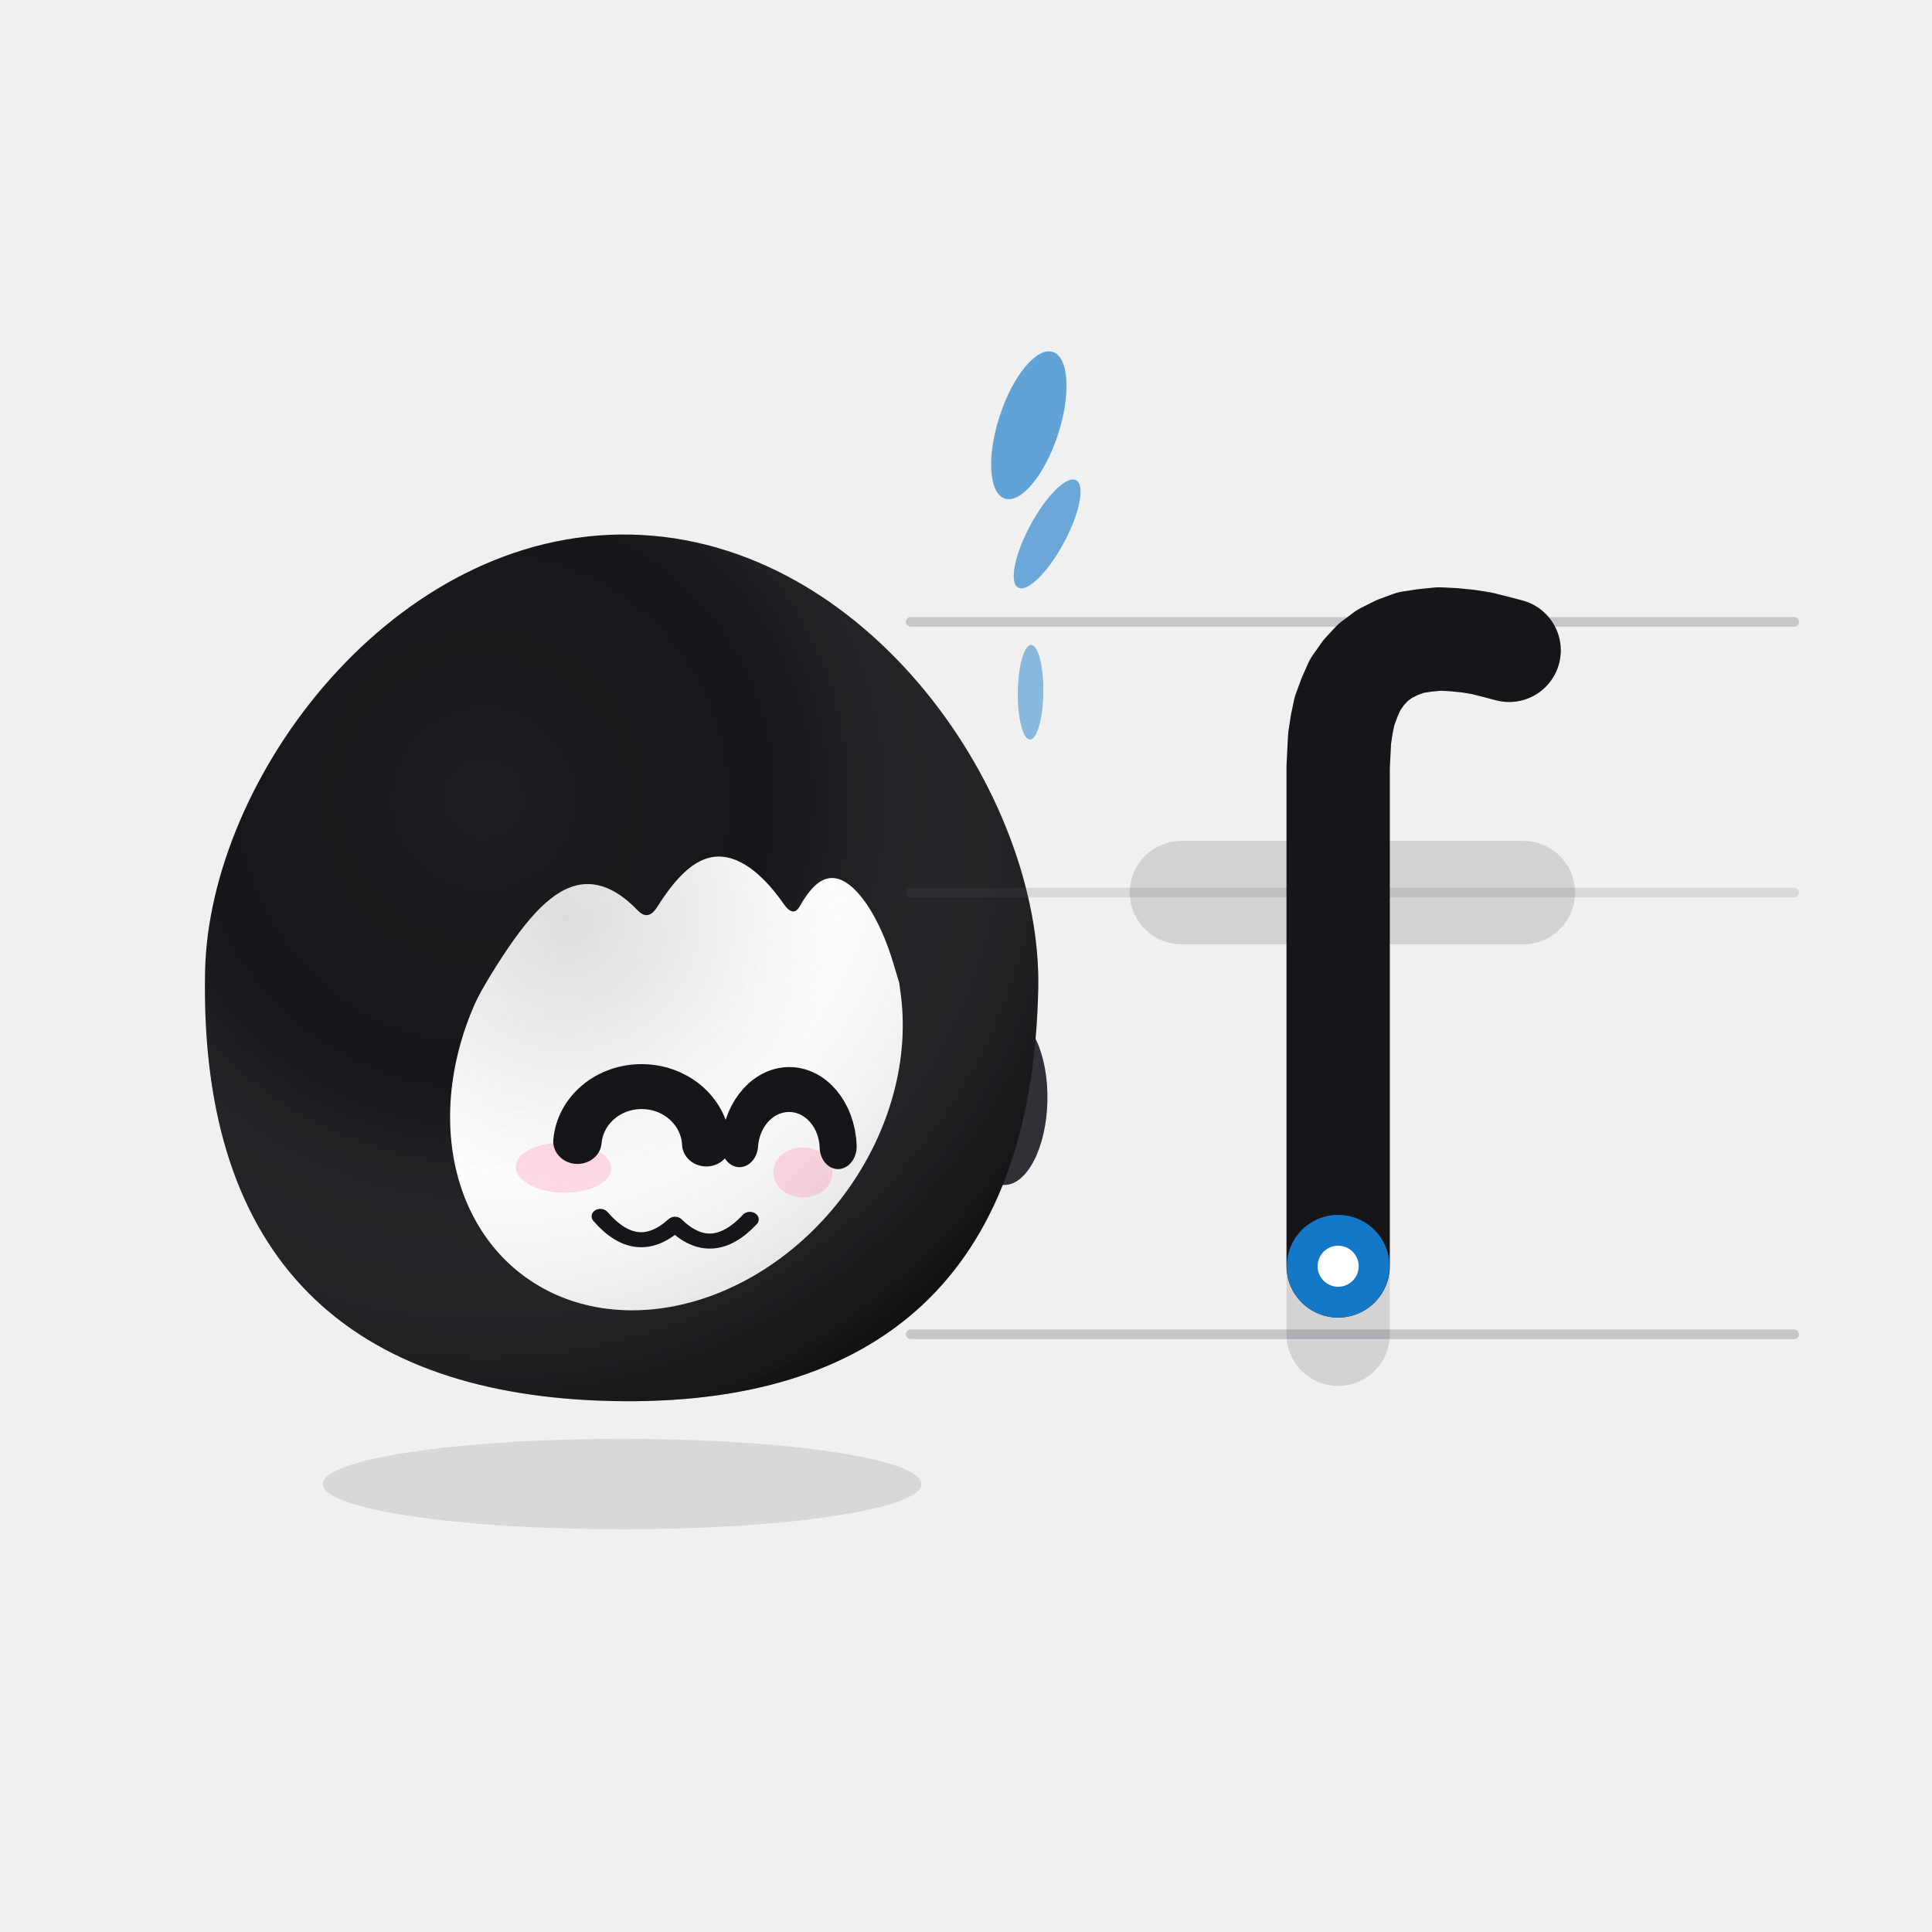
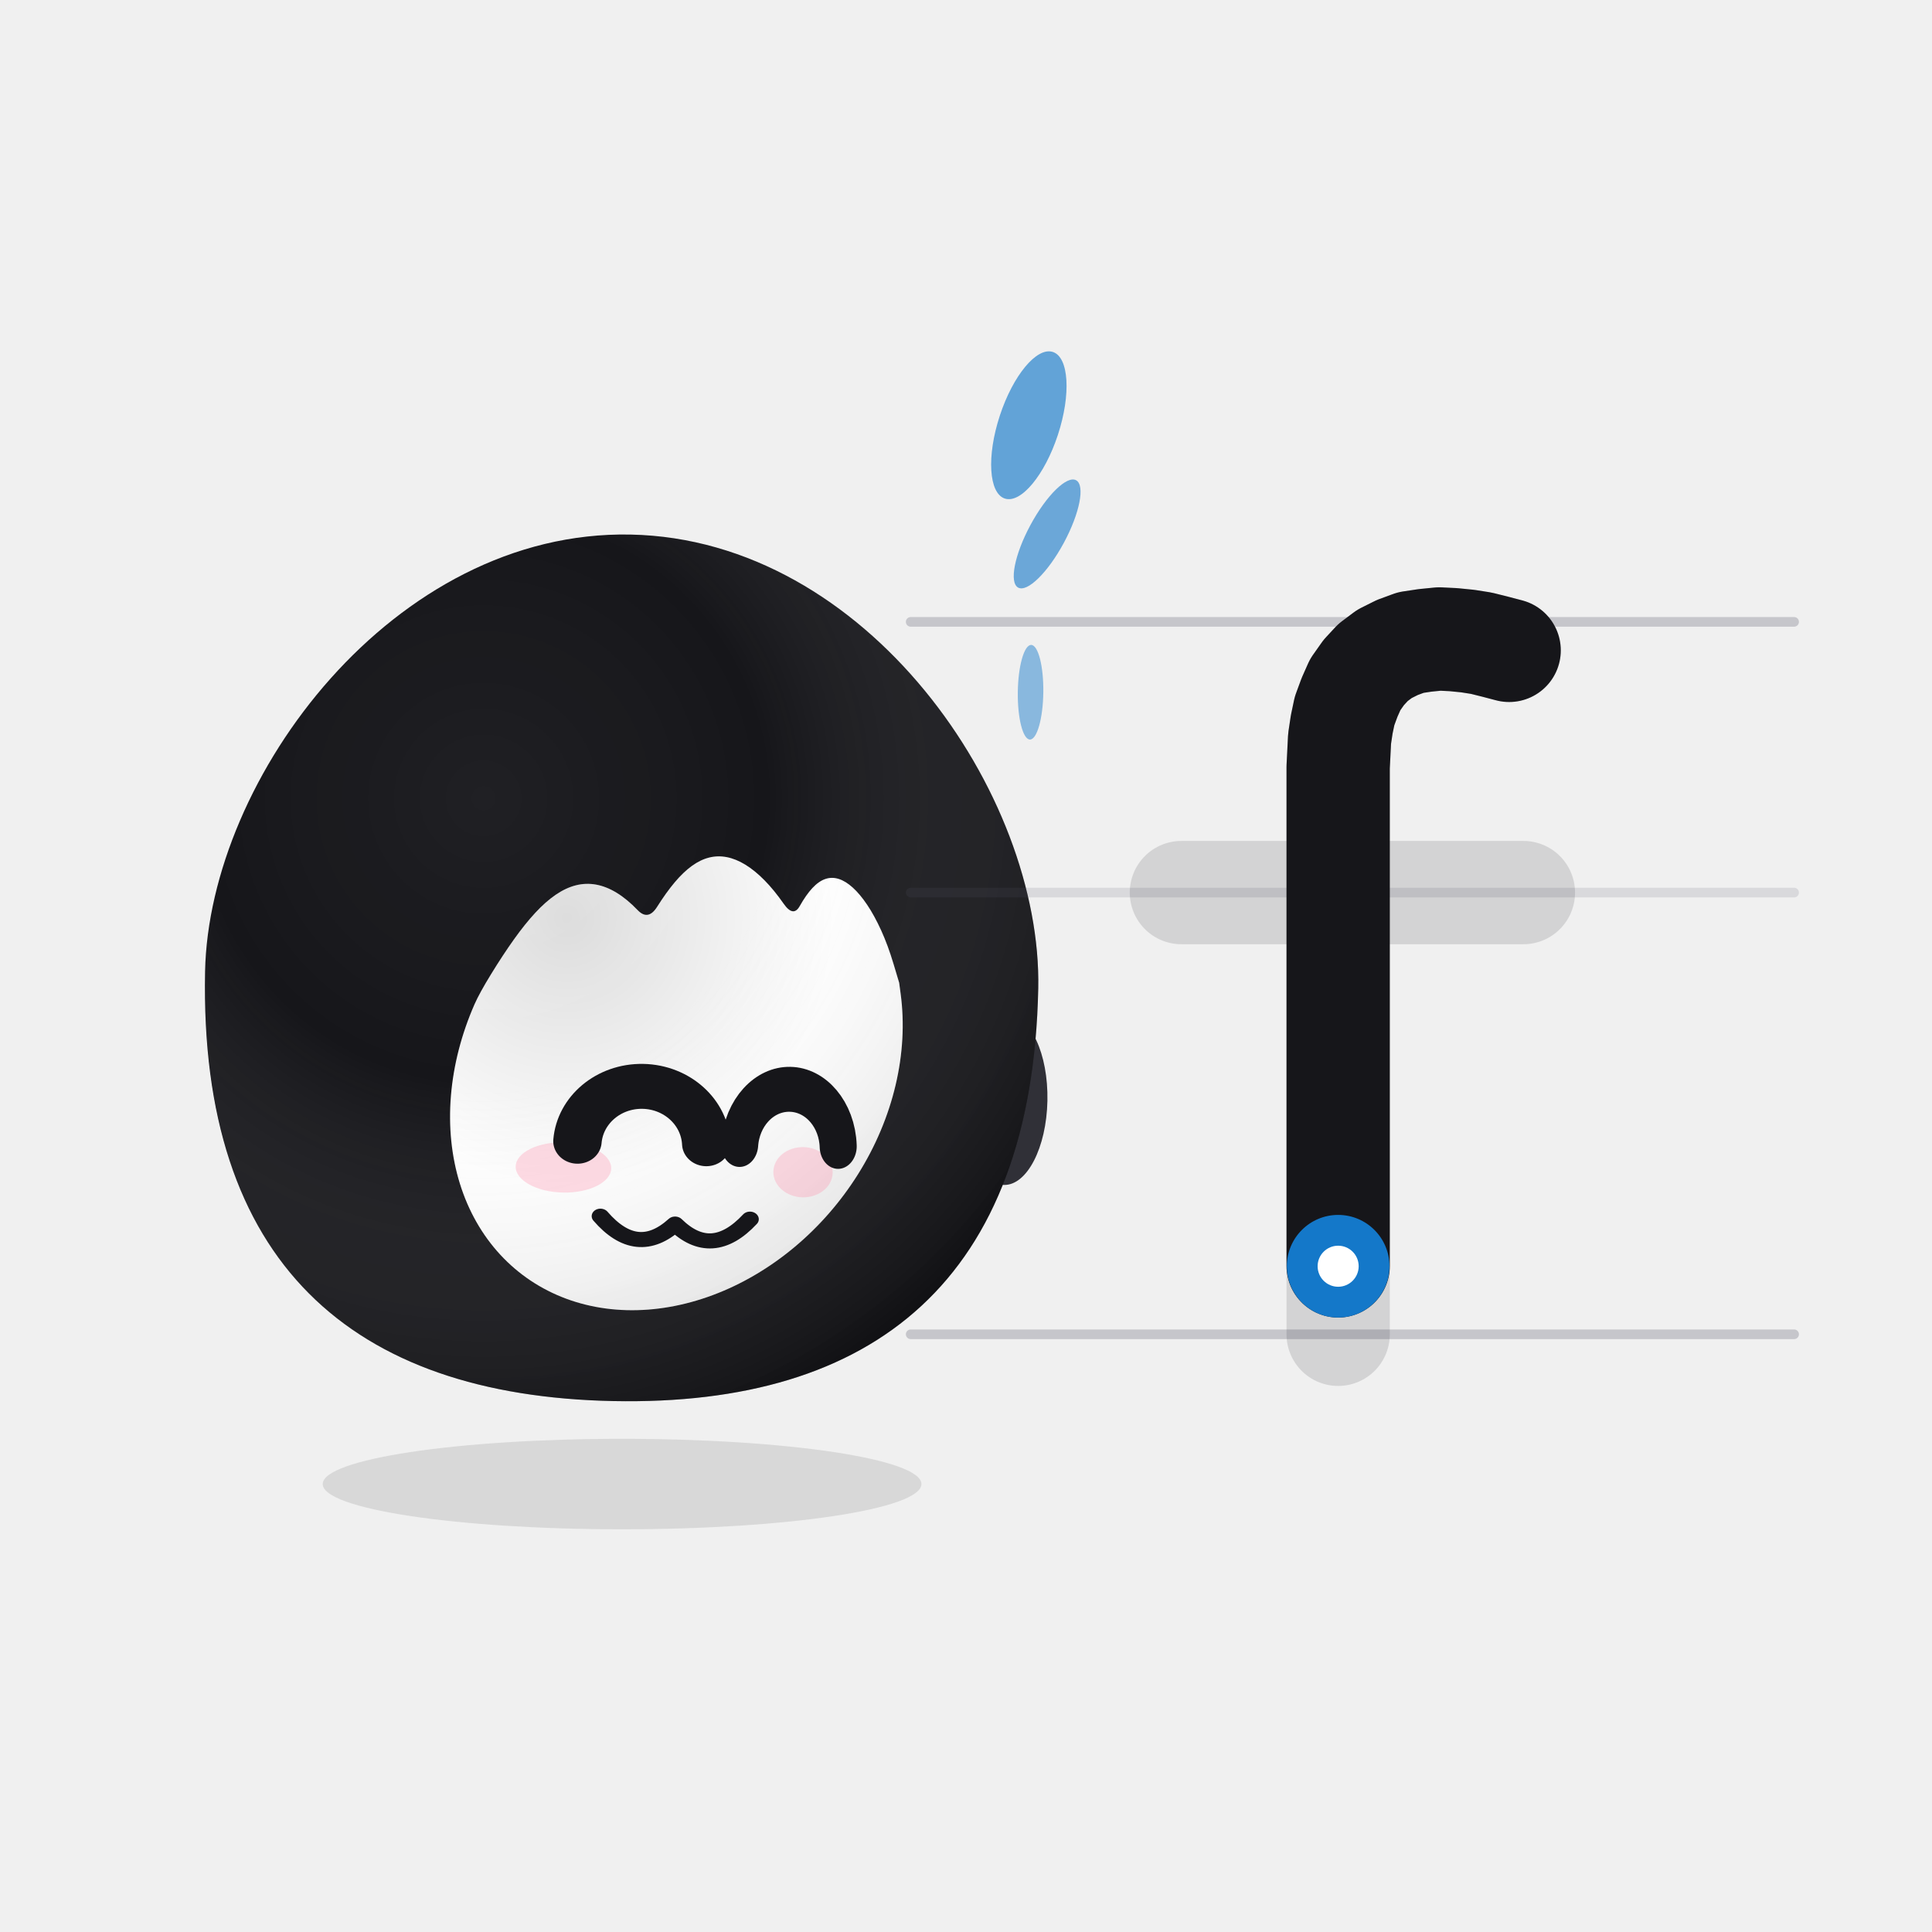
<svg xmlns="http://www.w3.org/2000/svg" width="320" height="320" viewBox="0 0 320 320">
  <defs>
    <radialGradient id="bg0" gradientUnits="userSpaceOnUse" cx="-34" cy="-40" r="162" fx="-34" fy="-40">
      <stop offset="0" stop-color="rgba(255,255,255,0.043)" />
      <stop offset="0.42" stop-color="rgba(255,255,255,0)" />
      <stop offset="1" stop-color="rgba(0,0,0,0.272)" />
    </radialGradient>
    <clipPath id="bc1">
      <path d="M0 -102.44C55.94 -102.44 98.5 -43.025 98.5 2.868C98.5 71.708 61.733 102.44 0 102.44C-61.733 102.44 -98.5 71.708 -98.5 2.868C-98.5 -43.025 -55.94 -102.44 0 -102.44ZM-6.798 -96.152C45.227 -96.152 84.807 -39.708 84.807 3.891C84.807 69.288 50.614 98.484 -6.798 98.484C-64.21 98.484 -98.403 69.288 -98.403 3.891C-98.403 -39.708 -58.822 -96.152 -6.798 -96.152Z" transform="matrix(0.69 0.014 -0.014 0.69 103.007 160.301)" />
    </clipPath>
    <clipPath id="bc2">
-       <path d="M66.61 2.255Q66.61 2.255 67.018 4.887Q67.426 7.518 67.583 10.227Q67.74 12.936 67.643 15.696Q67.547 18.456 67.199 21.242Q66.85 24.028 66.253 26.814Q65.655 29.6 64.814 32.359Q63.973 35.118 62.897 37.826Q61.821 40.533 60.52 43.164Q59.219 45.795 57.705 48.324Q56.192 50.854 54.481 53.259Q52.77 55.664 50.878 57.923Q48.985 60.182 46.93 62.274Q44.875 64.367 42.676 66.274Q40.477 68.181 38.155 69.886Q35.833 71.591 33.41 73.078Q30.987 74.566 28.486 75.823Q25.985 77.08 23.428 78.096Q20.872 79.112 18.283 79.877Q15.695 80.643 13.099 81.152Q10.503 81.66 7.922 81.908Q5.342 82.155 2.801 82.139Q0.259 82.123 -2.22 81.843Q-4.699 81.564 -7.094 81.023Q-9.488 80.482 -11.777 79.685Q-14.065 78.888 -16.226 77.841Q-18.388 76.795 -20.403 75.507Q-22.418 74.22 -24.268 72.704Q-26.118 71.187 -27.787 69.454Q-29.455 67.722 -30.927 65.789Q-32.399 63.855 -33.661 61.739Q-34.922 59.622 -35.962 57.341Q-37.002 55.06 -37.81 52.636Q-38.618 50.211 -39.188 47.665Q-39.757 45.119 -40.082 42.474Q-40.408 39.83 -40.486 37.112Q-40.564 34.394 -40.394 31.628Q-40.224 28.861 -39.808 26.072Q-39.392 23.283 -38.733 20.498Q-38.075 17.712 -37.18 14.956Q-36.285 12.2 -35.162 9.499Q-34.04 6.798 -31.301 2.137Q-28.562 -2.524 -26.019 -6.25Q-23.475 -9.977 -21.048 -12.706Q-18.621 -15.435 -16.237 -17.138Q-13.852 -18.842 -11.451 -19.505Q-9.05 -20.169 -6.592 -19.777Q-4.133 -19.385 -1.605 -17.914Q0.923 -16.442 3.5 -13.862Q6.077 -11.282 8.166 -14.751Q10.254 -18.22 12.265 -20.712Q14.277 -23.203 16.292 -24.728Q18.307 -26.252 20.386 -26.822Q22.465 -27.392 24.645 -27.014Q26.824 -26.636 29.111 -25.306Q31.397 -23.976 33.763 -21.682Q36.129 -19.388 38.508 -16.121Q40.888 -12.853 42.37 -15.617Q43.853 -18.38 45.334 -20.032Q46.815 -21.685 48.369 -22.258Q49.923 -22.831 51.584 -22.351Q53.244 -21.87 54.999 -20.354Q56.754 -18.837 58.542 -16.298Q60.329 -13.76 62.031 -10.225Q63.732 -6.69 65.171 -2.217Q66.61 2.255 66.61 2.255Z" transform="matrix(0.69 0.014 -0.014 0.69 103.007 160.301)" />
+       <path d="M66.6 2.233Q66.6 2.233 67.008 4.866Q67.416 7.499 67.573 10.208Q67.73 12.918 67.634 15.679Q67.537 18.44 67.189 21.227Q66.84 24.014 66.243 26.8Q65.645 29.586 64.804 32.346Q63.963 35.106 62.887 37.814Q61.811 40.522 60.51 43.153Q59.209 45.784 57.696 48.313Q56.182 50.843 54.471 53.248Q52.76 55.653 50.868 57.912Q48.976 60.171 46.92 62.264Q44.865 64.356 42.666 66.263Q40.467 68.17 38.145 69.874Q35.823 71.578 33.4 73.066Q30.977 74.553 28.476 75.809Q25.975 77.066 23.418 78.081Q20.862 79.096 18.274 79.86Q15.686 80.625 13.089 81.133Q10.493 81.641 7.913 81.887Q5.332 82.133 2.791 82.116Q0.25 82.099 -2.23 81.818Q-4.709 81.537 -7.103 80.995Q-9.498 80.454 -11.786 79.655Q-14.075 78.857 -16.236 77.809Q-18.398 76.761 -20.413 75.472Q-22.428 74.184 -24.278 72.666Q-26.128 71.148 -27.797 69.414Q-29.465 67.68 -30.937 65.746Q-32.409 63.811 -33.67 61.693Q-34.932 59.576 -35.972 57.293Q-37.011 55.011 -37.82 52.585Q-38.628 50.16 -39.197 47.612Q-39.767 45.065 -40.092 42.42Q-40.417 39.775 -40.495 37.056Q-40.573 34.337 -40.404 31.57Q-40.234 28.803 -39.818 26.013Q-39.402 23.223 -38.743 20.437Q-38.085 17.651 -37.19 14.894Q-36.295 12.137 -35.172 9.436Q-34.049 6.735 -31.311 2.074Q-28.572 -2.587 -26.028 -6.314Q-23.485 -10.041 -21.058 -12.769Q-18.631 -15.498 -16.246 -17.201Q-13.862 -18.904 -11.461 -19.568Q-9.06 -20.231 -6.601 -19.839Q-4.143 -19.447 -1.615 -17.975Q0.913 -16.503 3.49 -13.923Q6.068 -11.343 8.156 -14.811Q10.244 -18.279 12.256 -20.77Q14.267 -23.26 16.282 -24.783Q18.297 -26.307 20.376 -26.876Q22.456 -27.445 24.635 -27.066Q26.815 -26.688 29.101 -25.357Q31.388 -24.026 33.754 -21.731Q36.12 -19.437 38.499 -16.168Q40.878 -12.9 42.36 -15.661Q43.843 -18.423 45.324 -20.074Q46.805 -21.725 48.359 -22.297Q49.914 -22.869 51.574 -22.387Q53.235 -21.905 54.99 -20.387Q56.745 -18.869 58.532 -16.329Q60.319 -13.789 62.021 -10.252Q63.722 -6.715 65.161 -2.241Q66.6 2.233 66.6 2.233Z" transform="matrix(0.69 0.014 -0.014 0.69 103.007 160.301)" />
    </clipPath>
-     <radialGradient id="bg1" gradientUnits="userSpaceOnUse" cx="-13.474" cy="-11.732" r="107.217" fx="-13.474" fy="-11.732">
+     <radialGradient id="bg1" gradientUnits="userSpaceOnUse" cx="-13.484" cy="-11.778" r="107.245" fx="-13.484" fy="-11.778">
      <stop offset="0" stop-color="rgba(0,0,0,0.142)" />
      <stop offset="0.6" stop-color="rgba(0,0,0,0)" />
    </radialGradient>
    <radialGradient id="bg2" gradientUnits="userSpaceOnUse" cx="-34" cy="-40" r="162" fx="-34" fy="-40">
      <stop offset="0" stop-color="rgba(255,255,255,0.1)" />
      <stop offset="0.42" stop-color="rgba(255,255,255,0)" />
      <stop offset="1" stop-color="rgba(0,0,0,0.2)" />
    </radialGradient>
  </defs>
  <path d="M-10.84 126C-10.84 132.075 -43.438 137 -83.649 137C-123.86 137 -156.457 132.075 -156.457 126C-156.457 119.925 -123.86 115 -83.649 115C-43.438 115 -10.84 119.925 -10.84 126" fill="rgba(22,22,26,0.13)" fill-opacity="0.862" transform="matrix(0.681 0 0 0.681 160 160)" />
  <path d="M3.062 0C3.062 6.271 1.691 11.355 0 11.355C-1.691 11.355 -3.062 6.271 -3.062 0C-3.062 -6.271 -1.691 -11.355 0 -11.355C1.691 -11.355 3.062 -6.271 3.062 0" fill="#1478C9" fill-opacity="0.468" transform="matrix(0.69 0.009 -0.009 0.69 170.693 114.656)" />
  <path d="M-10.215 -10.816C-8.289 -8.119 -9.498 -3.956 -12.914 -1.517C-16.33 0.922 -20.66 0.713 -22.585 -1.984C-24.511 -4.681 -23.302 -8.844 -19.886 -11.283C-16.47 -13.722 -12.14 -13.513 -10.215 -10.816" fill="#2A2A31" fill-opacity="0.963" transform="matrix(0.402 0.008 -0.014 0.69 166.571 182.19)" />
  <path d="M17.2 0C17.2 11.267 9.499 20.4 0 20.4C-9.499 20.4 -17.2 11.267 -17.2 0C-17.2 -11.267 -9.499 -20.4 0 -20.4C9.499 -20.4 17.2 -11.267 17.2 0" fill="#2A2A31" fill-opacity="0.963" transform="matrix(0.402 0.008 -0.014 0.69 166.571 182.19)" />
  <path d="M-6.798 -97.634C46.019 -97.634 86.202 -40.33 86.202 3.932C86.202 70.326 51.489 99.966 -6.798 99.966C-65.084 99.966 -99.798 70.326 -99.798 3.932C-99.798 -40.33 -59.614 -97.634 -6.798 -97.634Z" fill="#16161A" transform="matrix(0.69 0.014 -0.014 0.69 103.007 160.301)" />
  <path d="M0 -104C56.792 -104 100 -43.68 100 2.912C100 72.8 62.674 104 0 104C-62.674 104 -100 72.8 -100 2.912C-100 -43.68 -56.792 -104 0 -104Z" fill="#16161A" transform="matrix(0.69 0.014 -0.014 0.69 103.007 160.301)" />
  <path d="M0 -104C56.792 -104 100 -43.68 100 2.912C100 72.8 62.674 104 0 104C-62.674 104 -100 72.8 -100 2.912C-100 -43.68 -56.792 -104 0 -104ZM-6.798 -97.634C46.019 -97.634 86.202 -40.33 86.202 3.932C86.202 70.326 51.489 99.966 -6.798 99.966C-65.084 99.966 -99.798 70.326 -99.798 3.932C-99.798 -40.33 -59.614 -97.634 -6.798 -97.634Z" fill="url(#bg0)" transform="matrix(0.69 0.014 -0.014 0.69 103.007 160.301)" />
  <g clip-path="url(#bc1)">
-     <path d="M66.61 2.255Q66.61 2.255 67.018 4.887Q67.426 7.518 67.583 10.227Q67.74 12.936 67.643 15.696Q67.547 18.456 67.199 21.242Q66.85 24.028 66.253 26.814Q65.655 29.6 64.814 32.359Q63.973 35.118 62.897 37.826Q61.821 40.533 60.52 43.164Q59.219 45.795 57.705 48.324Q56.192 50.854 54.481 53.259Q52.77 55.664 50.878 57.923Q48.985 60.182 46.93 62.274Q44.875 64.367 42.676 66.274Q40.477 68.181 38.155 69.886Q35.833 71.591 33.41 73.078Q30.987 74.566 28.486 75.823Q25.985 77.08 23.428 78.096Q20.872 79.112 18.283 79.877Q15.695 80.643 13.099 81.152Q10.503 81.66 7.922 81.908Q5.342 82.155 2.801 82.139Q0.259 82.123 -2.22 81.843Q-4.699 81.564 -7.094 81.023Q-9.488 80.482 -11.777 79.685Q-14.065 78.888 -16.226 77.841Q-18.388 76.795 -20.403 75.507Q-22.418 74.22 -24.268 72.704Q-26.118 71.187 -27.787 69.454Q-29.455 67.722 -30.927 65.789Q-32.399 63.855 -33.661 61.739Q-34.922 59.622 -35.962 57.341Q-37.002 55.06 -37.81 52.636Q-38.618 50.211 -39.188 47.665Q-39.757 45.119 -40.082 42.474Q-40.408 39.83 -40.486 37.112Q-40.564 34.394 -40.394 31.628Q-40.224 28.861 -39.808 26.072Q-39.392 23.283 -38.733 20.498Q-38.075 17.712 -37.18 14.956Q-36.285 12.2 -35.162 9.499Q-34.04 6.798 -31.301 2.137Q-28.562 -2.524 -26.019 -6.25Q-23.475 -9.977 -21.048 -12.706Q-18.621 -15.435 -16.237 -17.138Q-13.852 -18.842 -11.451 -19.505Q-9.05 -20.169 -6.592 -19.777Q-4.133 -19.385 -1.605 -17.914Q0.923 -16.442 3.5 -13.862Q6.077 -11.282 8.166 -14.751Q10.254 -18.22 12.265 -20.712Q14.277 -23.203 16.292 -24.728Q18.307 -26.252 20.386 -26.822Q22.465 -27.392 24.645 -27.014Q26.824 -26.636 29.111 -25.306Q31.397 -23.976 33.763 -21.682Q36.129 -19.388 38.508 -16.121Q40.888 -12.853 42.37 -15.617Q43.853 -18.38 45.334 -20.032Q46.815 -21.685 48.369 -22.258Q49.923 -22.831 51.584 -22.351Q53.244 -21.87 54.999 -20.354Q56.754 -18.837 58.542 -16.298Q60.329 -13.76 62.031 -10.225Q63.732 -6.69 65.171 -2.217Q66.61 2.255 66.61 2.255Z" fill="#FFFFFF" transform="matrix(0.69 0.014 -0.014 0.69 103.007 160.301)" />
+     <path d="M66.6 2.233Q66.6 2.233 67.008 4.866Q67.416 7.499 67.573 10.208Q67.73 12.918 67.634 15.679Q67.537 18.44 67.189 21.227Q66.84 24.014 66.243 26.8Q65.645 29.586 64.804 32.346Q63.963 35.106 62.887 37.814Q61.811 40.522 60.51 43.153Q59.209 45.784 57.696 48.313Q56.182 50.843 54.471 53.248Q52.76 55.653 50.868 57.912Q48.976 60.171 46.92 62.264Q44.865 64.356 42.666 66.263Q40.467 68.17 38.145 69.874Q35.823 71.578 33.4 73.066Q30.977 74.553 28.476 75.809Q25.975 77.066 23.418 78.081Q20.862 79.096 18.274 79.86Q15.686 80.625 13.089 81.133Q10.493 81.641 7.913 81.887Q5.332 82.133 2.791 82.116Q0.25 82.099 -2.23 81.818Q-4.709 81.537 -7.103 80.995Q-9.498 80.454 -11.786 79.655Q-14.075 78.857 -16.236 77.809Q-18.398 76.761 -20.413 75.472Q-22.428 74.184 -24.278 72.666Q-26.128 71.148 -27.797 69.414Q-29.465 67.68 -30.937 65.746Q-32.409 63.811 -33.67 61.693Q-34.932 59.576 -35.972 57.293Q-37.011 55.011 -37.82 52.585Q-38.628 50.16 -39.197 47.612Q-39.767 45.065 -40.092 42.42Q-40.417 39.775 -40.495 37.056Q-40.573 34.337 -40.404 31.57Q-40.234 28.803 -39.818 26.013Q-39.402 23.223 -38.743 20.437Q-38.085 17.651 -37.19 14.894Q-36.295 12.137 -35.172 9.436Q-34.049 6.735 -31.311 2.074Q-28.572 -2.587 -26.028 -6.314Q-23.485 -10.041 -21.058 -12.769Q-18.631 -15.498 -16.246 -17.201Q-13.862 -18.904 -11.461 -19.568Q-9.06 -20.231 -6.601 -19.839Q-4.143 -19.447 -1.615 -17.975Q0.913 -16.503 3.49 -13.923Q6.068 -11.343 8.156 -14.811Q10.244 -18.279 12.256 -20.77Q14.267 -23.26 16.282 -24.783Q18.297 -26.307 20.376 -26.876Q22.456 -27.445 24.635 -27.066Q26.815 -26.688 29.101 -25.357Q31.388 -24.026 33.754 -21.731Q36.12 -19.437 38.499 -16.168Q40.878 -12.9 42.36 -15.661Q43.843 -18.423 45.324 -20.074Q46.805 -21.725 48.359 -22.297Q49.914 -22.869 51.574 -22.387Q53.235 -21.905 54.99 -20.387Q56.745 -18.869 58.532 -16.329Q60.319 -13.789 62.021 -10.252Q63.722 -6.715 65.161 -2.241Q66.6 2.233 66.6 2.233Z" fill="#FFFFFF" transform="matrix(0.69 0.014 -0.014 0.69 103.007 160.301)" />
    <g clip-path="url(#bc2)">
-       <path d="M106.316 24.2C106.316 75.412 64.8 116.928 13.588 116.928C-37.624 116.928 -79.14 75.412 -79.14 24.2C-79.14 -27.012 -37.624 -68.528 13.588 -68.528C64.8 -68.528 106.316 -27.012 106.316 24.2" fill="url(#bg1)" transform="matrix(0.69 0.014 -0.014 0.69 103.007 160.301)" />
+       <path d="M106.33 24.163C106.33 75.389 64.804 116.915 13.578 116.915C-37.647 116.915 -79.174 75.389 -79.174 24.163C-79.174 -27.062 -37.647 -68.589 13.578 -68.589C64.804 -68.589 106.33 -27.062 106.33 24.163" fill="url(#bg1)" transform="matrix(0.69 0.014 -0.014 0.69 103.007 160.301)" />
    </g>
    <g clip-path="url(#bc2)">
-       <path d="M106.316 24.2C106.316 75.412 64.8 116.928 13.588 116.928C-37.624 116.928 -79.14 75.412 -79.14 24.2C-79.14 -27.012 -37.624 -68.528 13.588 -68.528C64.8 -68.528 106.316 -27.012 106.316 24.2" fill="url(#bg2)" transform="matrix(0.69 0.014 -0.014 0.69 103.007 160.301)" />
+       <path d="M106.33 24.163C106.33 75.389 64.804 116.915 13.578 116.915C-37.647 116.915 -79.174 75.389 -79.174 24.163C-79.174 -27.062 -37.647 -68.589 13.578 -68.589C64.804 -68.589 106.33 -27.062 106.33 24.163" fill="url(#bg2)" transform="matrix(0.69 0.014 -0.014 0.69 103.007 160.301)" />
    </g>
    <g clip-path="url(#bc2)">
-       <path d="M11.5 0C11.5 3.866 6.351 7 0 7C-6.351 7 -11.5 3.866 -11.5 0C-11.5 -3.866 -6.351 -7 0 -7C6.351 -7 11.5 -3.866 11.5 0" fill="rgba(255,138,168,0.42)" fill-opacity="0.7" transform="matrix(0.688 0.014 -0.012 0.593 93.33 193.403)" />
-       <path d="M11.5 0C11.5 3.866 6.351 7 0 7C-6.351 7 -11.5 3.866 -11.5 0C-11.5 -3.866 -6.351 -7 0 -7C6.351 -7 11.5 -3.866 11.5 0" fill="rgba(255,138,168,0.42)" fill-opacity="0.7" transform="matrix(0.427 0.009 -0.012 0.593 132.991 194.196)" />
+       <path d="M11.5 0C11.5 3.866 6.351 7 0 7C-6.351 7 -11.5 3.866 -11.5 0C-11.5 -3.866 -6.351 -7 0 -7C6.351 -7 11.5 -3.866 11.5 0" fill="rgba(255,138,168,0.42)" fill-opacity="0.7" transform="matrix(0.688 0.014 -0.012 0.594 93.326 193.366)" />
+       <path d="M11.5 0C11.5 3.866 6.351 7 0 7C-6.351 7 -11.5 3.866 -11.5 0C-11.5 -3.866 -6.351 -7 0 -7C6.351 -7 11.5 -3.866 11.5 0" fill="rgba(255,138,168,0.42)" fill-opacity="0.7" transform="matrix(0.427 0.009 -0.012 0.594 133.005 194.159)" />
    </g>
    <g clip-path="url(#bc2)">
-       <path d="M-15.968 -1.005C-15.438 -9.434 -8.446 -16 0 -16C8.446 -16 15.438 -9.434 15.968 -1.005" fill="none" stroke="#16161A" stroke-width="12" stroke-linecap="round" stroke-linejoin="round" transform="matrix(0.668 0.013 -0.012 0.62 106.298 189.895)" />
-       <path d="M-15.968 -1.005C-15.438 -9.434 -8.446 -16 0 -16C8.446 -16 15.438 -9.434 15.968 -1.005" fill="none" stroke="#16161A" stroke-width="12" stroke-linecap="round" stroke-linejoin="round" transform="matrix(0.511 0.01 -0.012 0.62 130.653 190.382)" />
-       <path d="M-20.4 -3.57Q-10.2 9.69 0 -1.53Q10.2 9.69 20.4 -3.57" fill="none" stroke="#16161A" stroke-width="4.8" stroke-linecap="round" stroke-linejoin="round" transform="matrix(0.607 0.012 -0.01 0.519 111.795 203.573)" />
+       <path d="M-15.968 -1.005C-15.438 -9.434 -8.446 -16 0 -16C8.446 -16 15.438 -9.434 15.968 -1.005" fill="none" stroke="#16161A" stroke-width="12" stroke-linecap="round" stroke-linejoin="round" transform="matrix(0.668 0.013 -0.012 0.62 106.298 189.856)" />
+       <path d="M-15.968 -1.005C-15.438 -9.434 -8.446 -16 0 -16C8.446 -16 15.438 -9.434 15.968 -1.005" fill="none" stroke="#16161A" stroke-width="12" stroke-linecap="round" stroke-linejoin="round" transform="matrix(0.511 0.01 -0.012 0.62 130.662 190.343)" />
+       <path d="M-20.4 -3.57Q-10.2 9.69 0 -1.53Q10.2 9.69 20.4 -3.57" fill="none" stroke="#16161A" stroke-width="4.8" stroke-linecap="round" stroke-linejoin="round" transform="matrix(0.607 0.012 -0.01 0.52 111.805 203.542)" />
    </g>
  </g>
  <path d="M7.338 0C7.338 10.22 4.053 18.505 0 18.505C-4.053 18.505 -7.338 10.22 -7.338 0C-7.338 -10.22 -4.053 -18.505 0 -18.505C4.053 -18.505 7.338 -10.22 7.338 0" fill="#1478C9" fill-opacity="0.644" transform="matrix(0.656 0.215 -0.215 0.656 170.41 70.436)" />
  <path d="M4.536 0C4.536 8.077 2.505 14.624 0 14.624C-2.505 14.624 -4.536 8.077 -4.536 0C-4.536 -8.077 -2.505 -14.624 0 -14.624C2.505 -14.624 4.536 -8.077 4.536 0" fill="#1478C9" fill-opacity="0.603" transform="matrix(0.608 0.328 -0.328 0.608 173.439 88.435)" />
  <path d="M-73.16 -59L73.16 -59" fill="none" stroke="#5C5C6E" stroke-width="1.6" stroke-linecap="round" stroke-linejoin="round" stroke-opacity="0.28" transform="matrix(1 0 0 1 224 162)" />
  <path d="M-73.16 -14.16L73.16 -14.16" fill="none" stroke="#5C5C6E" stroke-width="1.6" stroke-linecap="round" stroke-linejoin="round" stroke-opacity="0.15" transform="matrix(1 0 0 1 224 162)" />
  <path d="M-73.16 59L73.16 59" fill="none" stroke="#5C5C6E" stroke-width="1.6" stroke-linecap="round" stroke-linejoin="round" stroke-opacity="0.28" transform="matrix(1 0 0 1 224 162)" />
  <path d="M0.22 -0.46L0.201 -0.465L0.181 -0.47L0.162 -0.473L0.142 -0.475L0.122 -0.476L0.102 -0.474L0.082 -0.471L0.063 -0.464L0.045 -0.455L0.029 -0.443L0.016 -0.429L0.004 -0.412L-0.004 -0.394L-0.011 -0.375L-0.015 -0.356L-0.018 -0.336L-0.019 -0.316L-0.02 -0.296L-0.02 -0.276L-0.02 -0.256L-0.02 -0.236L-0.02 -0.216L-0.02 -0.196L-0.02 -0.176L-0.02 -0.156L-0.02 -0.136L-0.02 -0.116L-0.02 -0.096L-0.02 -0.076L-0.02 -0.056L-0.02 -0.036L-0.02 -0.016L-0.02 0.004L-0.02 0.024L-0.02 0.044L-0.02 0.064L-0.02 0.084L-0.02 0.104L-0.02 0.124L-0.02 0.144L-0.02 0.164L-0.02 0.184L-0.02 0.204L-0.02 0.224L-0.02 0.244L-0.02 0.264L-0.02 0.284L-0.02 0.304L-0.02 0.324L-0.02 0.344L-0.02 0.364L-0.02 0.384L-0.02 0.404L-0.02 0.424L-0.02 0.444L-0.02 0.464L-0.02 0.484L-0.02 0.5" fill="none" stroke="rgba(22,22,26,0.13)" stroke-width="0.145" stroke-linecap="round" stroke-linejoin="round" transform="matrix(118 0 0 118 224 162)" />
  <path d="M-0.24 -0.12L-0.22 -0.12L-0.2 -0.12L-0.18 -0.12L-0.16 -0.12L-0.14 -0.12L-0.12 -0.12L-0.1 -0.12L-0.08 -0.12L-0.06 -0.12L-0.04 -0.12L-0.02 -0.12L0 -0.12L0.02 -0.12L0.04 -0.12L0.06 -0.12L0.08 -0.12L0.1 -0.12L0.12 -0.12L0.14 -0.12L0.16 -0.12L0.18 -0.12L0.2 -0.12L0.22 -0.12L0.24 -0.12" fill="none" stroke="rgba(22,22,26,0.13)" stroke-width="0.145" stroke-linecap="round" stroke-linejoin="round" transform="matrix(118 0 0 118 224 162)" />
  <path d="M0.22 -0.46L0.201 -0.465L0.181 -0.47L0.162 -0.473L0.142 -0.475L0.122 -0.476L0.102 -0.474L0.082 -0.471L0.063 -0.464L0.045 -0.455L0.029 -0.443L0.016 -0.429L0.004 -0.412L-0.004 -0.394L-0.011 -0.375L-0.015 -0.356L-0.018 -0.336L-0.019 -0.316L-0.02 -0.296L-0.02 -0.276L-0.02 -0.256L-0.02 -0.236L-0.02 -0.216L-0.02 -0.196L-0.02 -0.176L-0.02 -0.156L-0.02 -0.136L-0.02 -0.116L-0.02 -0.096L-0.02 -0.076L-0.02 -0.056L-0.02 -0.036L-0.02 -0.016L-0.02 0.004L-0.02 0.024L-0.02 0.044L-0.02 0.064L-0.02 0.084L-0.02 0.104L-0.02 0.124L-0.02 0.144L-0.02 0.164L-0.02 0.184L-0.02 0.204L-0.02 0.224L-0.02 0.244L-0.02 0.264L-0.02 0.284L-0.02 0.304L-0.02 0.324L-0.02 0.344L-0.02 0.364L-0.02 0.384L-0.02 0.404L-0.02 0.404" fill="none" stroke="#16161A" stroke-width="0.145" stroke-linecap="round" stroke-linejoin="round" transform="matrix(118 0 0 118 224 162)" />
  <path d="M8.5 0C8.5 4.694 4.694 8.5 0 8.5C-4.694 8.5 -8.5 4.694 -8.5 0C-8.5 -4.694 -4.694 -8.5 0 -8.5C4.694 -8.5 8.5 -4.694 8.5 0" fill="#1478C9" transform="matrix(1 0 0 1 221.64 209.728)" />
  <path d="M3.4 0C3.4 1.878 1.878 3.4 0 3.4C-1.878 3.4 -3.4 1.878 -3.4 0C-3.4 -1.878 -1.878 -3.4 0 -3.4C1.878 -3.4 3.4 -1.878 3.4 0" fill="#FFFFFF" transform="matrix(1 0 0 1 221.64 209.728)" />
</svg>
